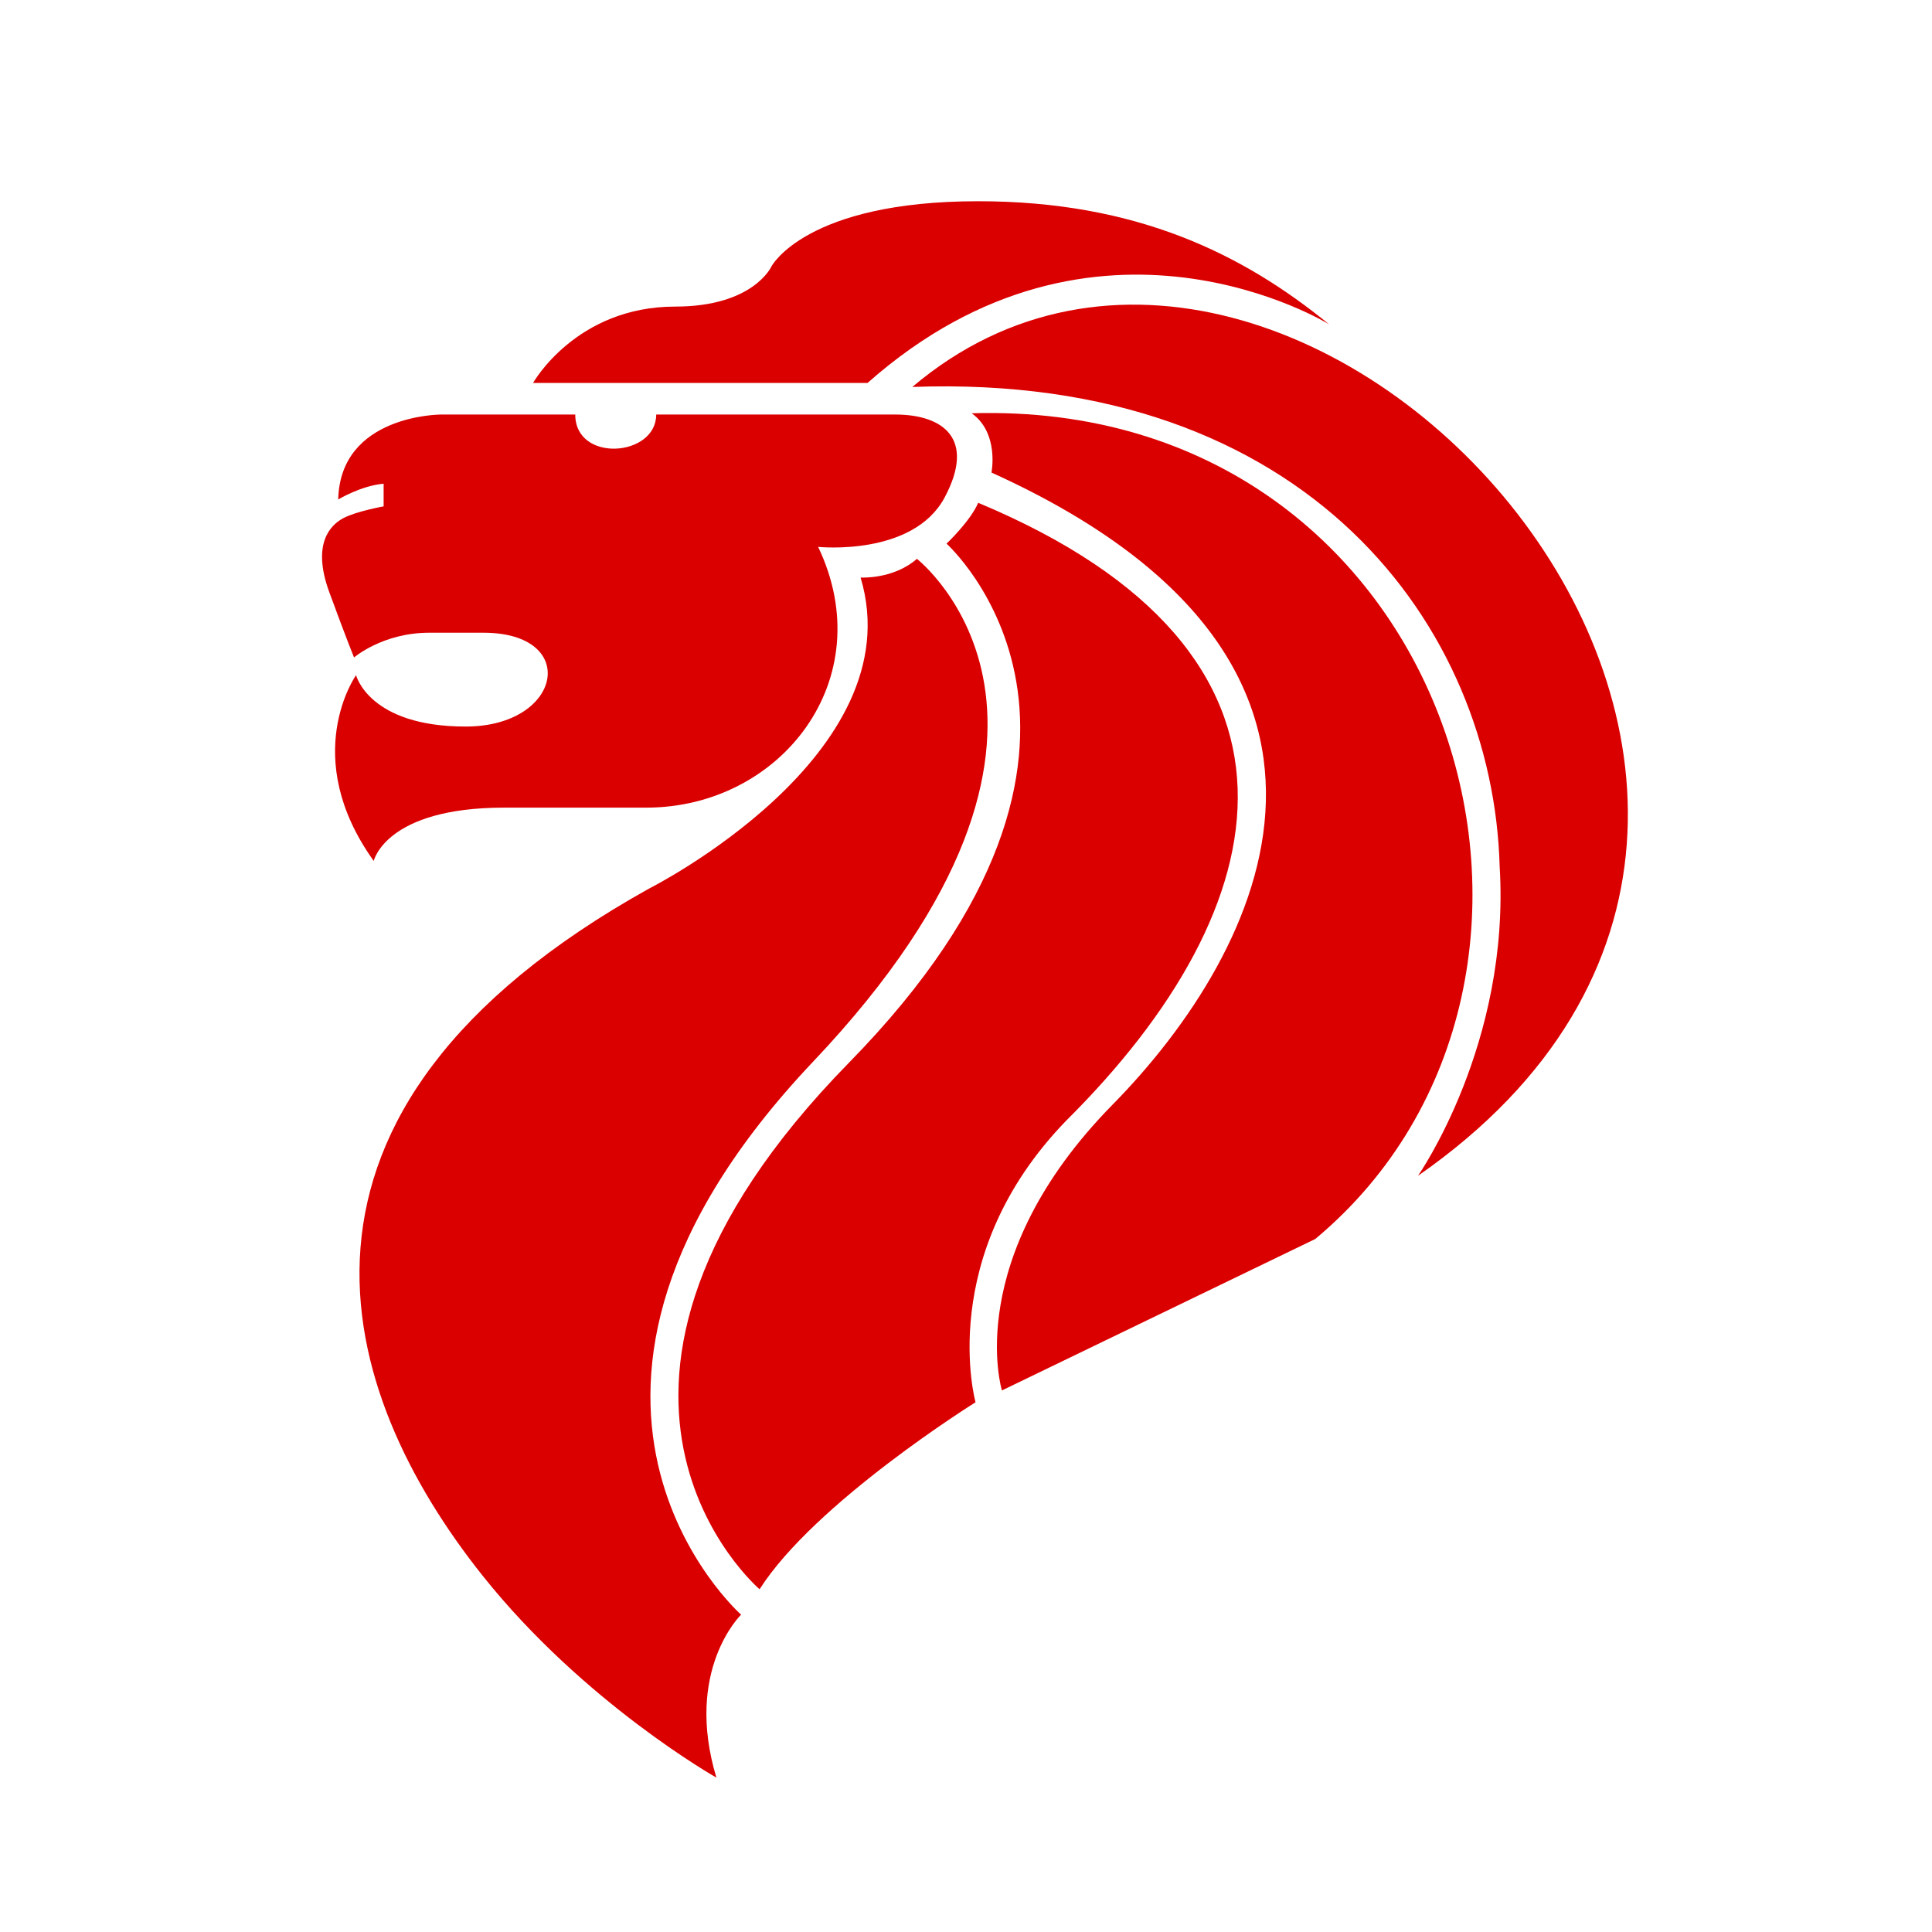
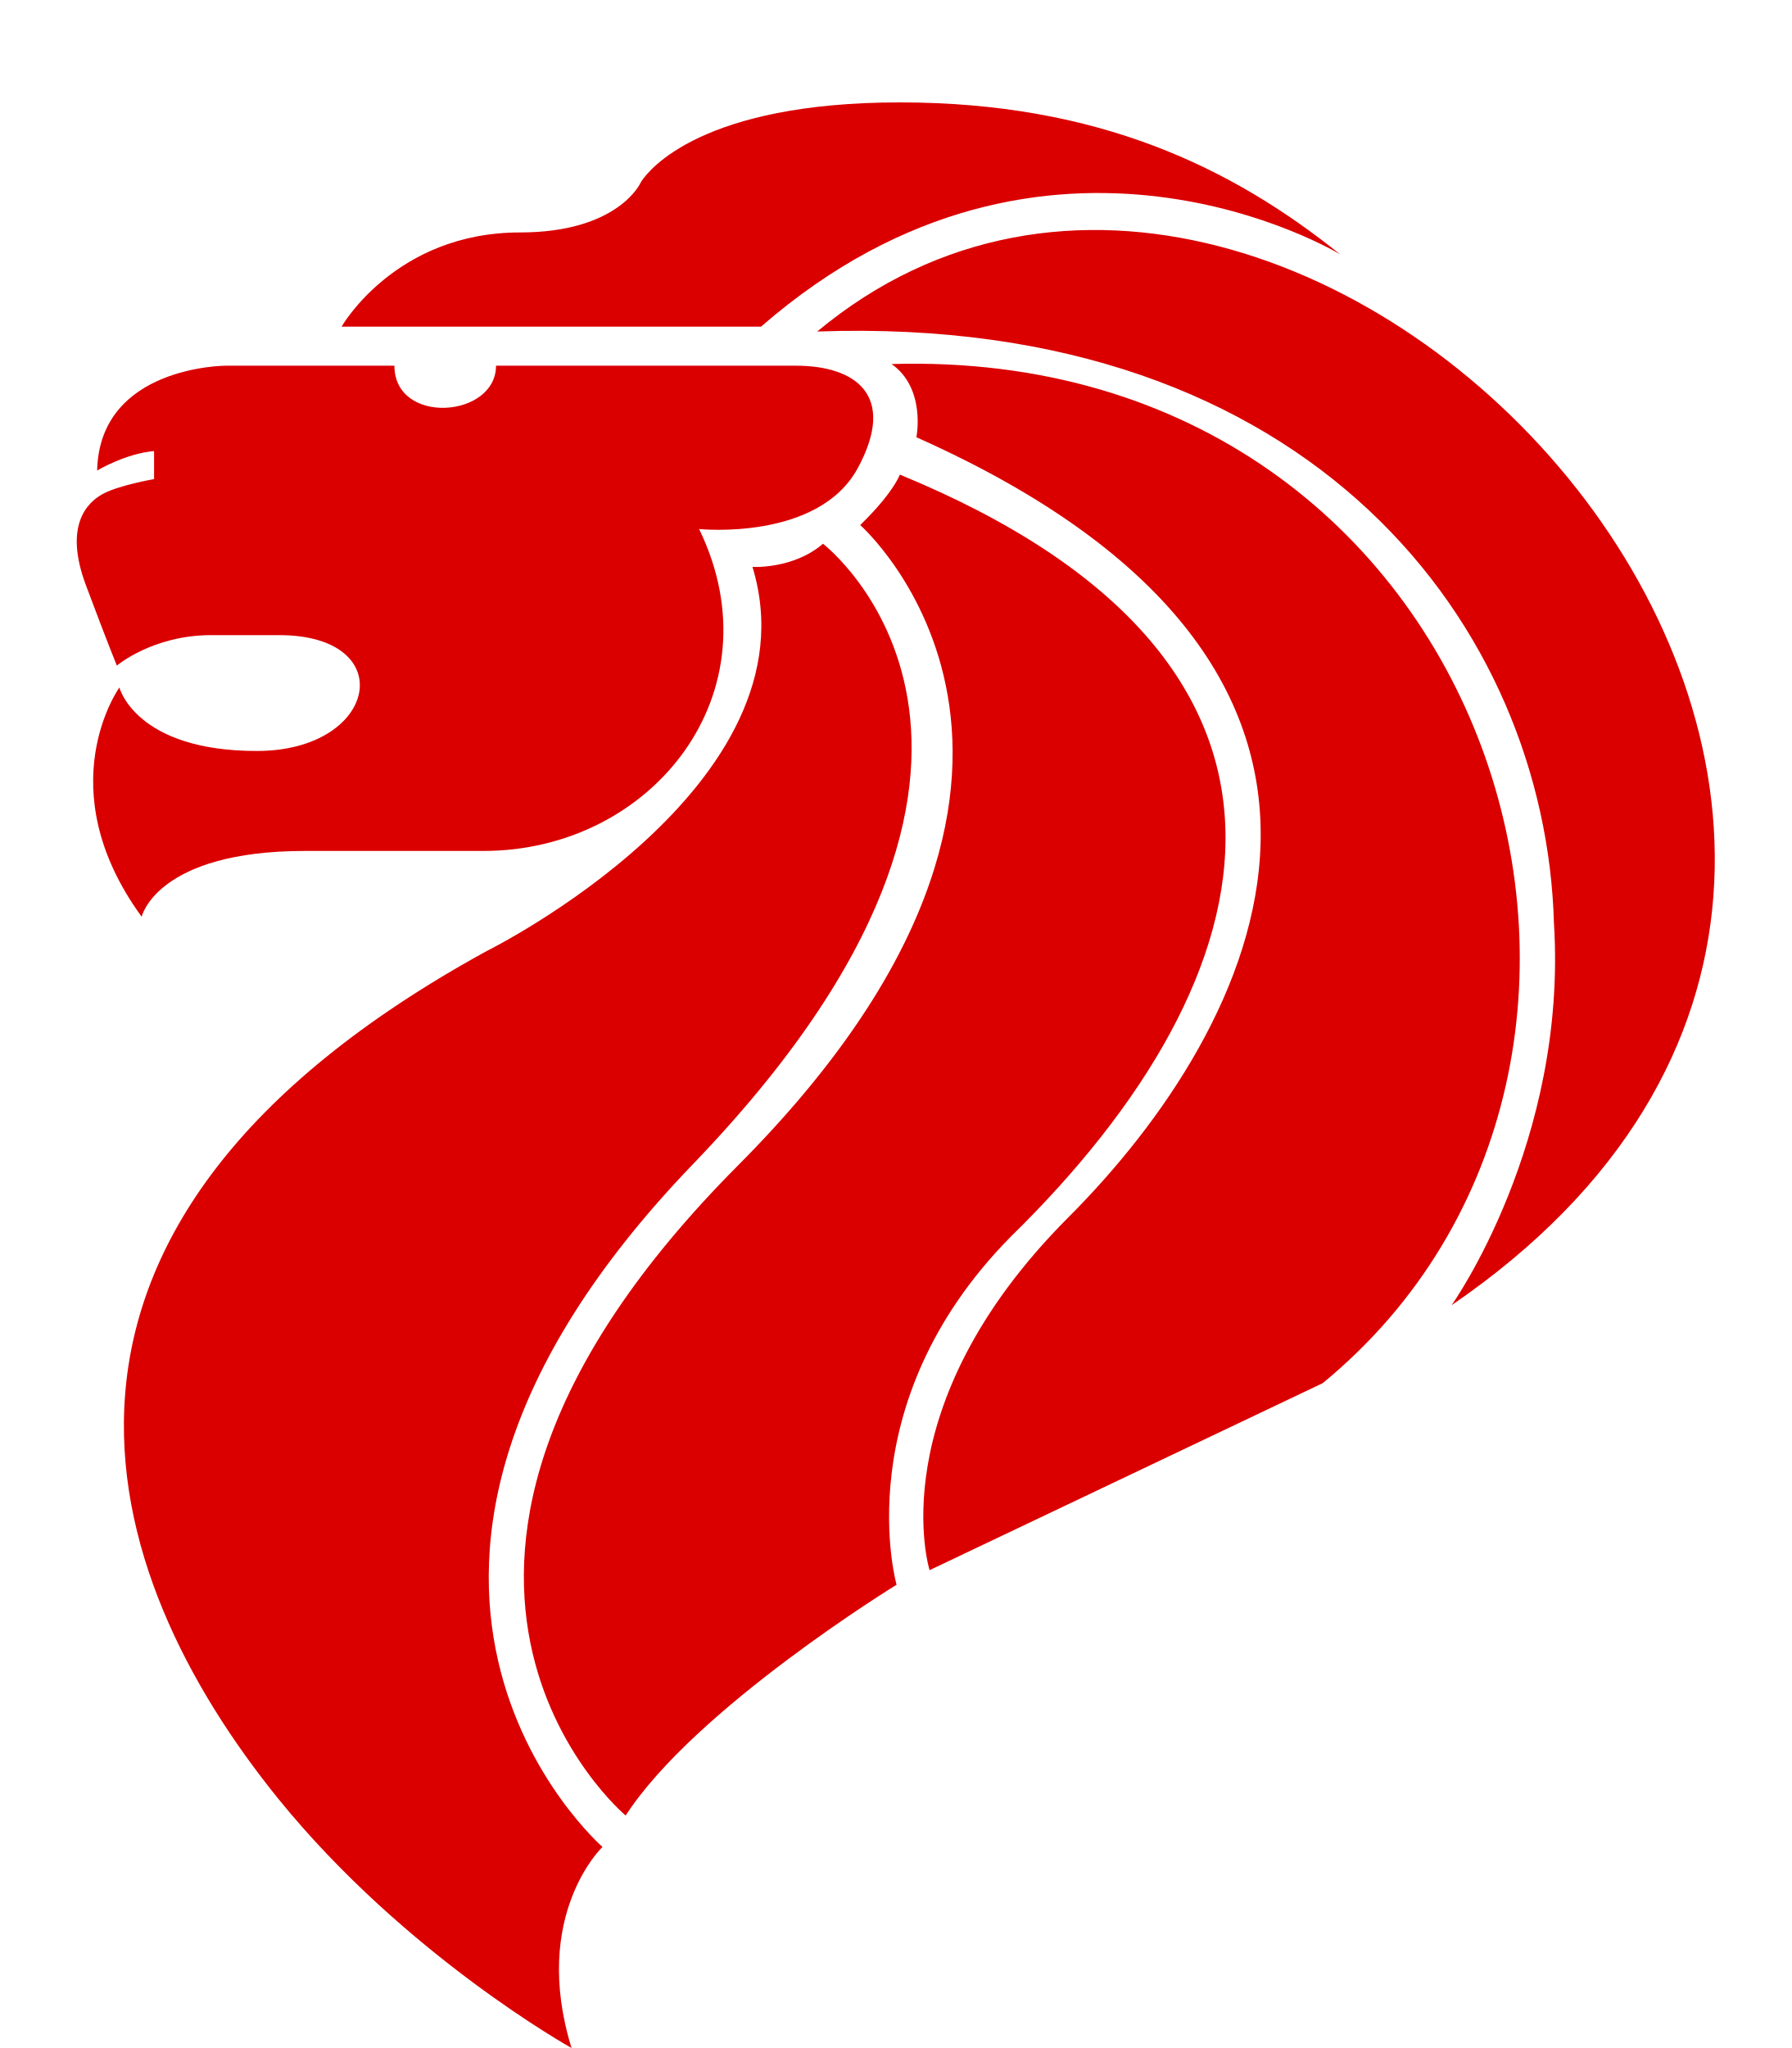
- <svg xmlns="http://www.w3.org/2000/svg" width="20" height="20" viewBox="0 0 32 32">
-   <path fill="#db0000" d="M5.896 11.185s-.949 1.341.294 3.075c0 0 .196-.883 2.159-.883h2.356c2.225 0 3.893-2.126 2.846-4.319 0 0 1.57.164 2.095-.818.523-.981-.033-1.374-.818-1.374h-3.959c0 .704-1.341.802-1.341 0H7.303s-1.669 0-1.701 1.407c0 0 .377-.229.752-.261v.375s-.458.082-.671.197c-.212.114-.523.425-.228 1.227.294.801.409 1.079.409 1.079s.475-.41 1.244-.41h.9c1.602 0 1.308 1.554-.295 1.554s-1.815-.85-1.815-.85z" />
-   <path fill="#db0000" d="M14.255 9.566s.54.033.932-.31c0 0 3.55 2.765-1.717 8.326-5.268 5.562-1.195 9.162-1.195 9.162s-.948.915-.409 2.699c0 0-2.191-1.237-3.867-3.338-2.422-3.036-3.902-7.681 2.749-11.386 0 0 4.389-2.208 3.506-5.153zM8.829 6.343s.709-1.265 2.355-1.265c1.298 0 1.594-.666 1.594-.666s.566-1.079 3.424-1.079c2.619 0 4.384.873 5.812 2.039 0 0-3.85-2.388-7.645.971h-5.54z" />
-   <path fill="#db0000" d="M24.839 14.348c-.109-3.948-3.163-8.179-9.728-7.939 6.413-5.431 17.537 6.695 8.375 13.066 0 0 1.533-2.186 1.353-5.126z" />
-   <path fill="#db0000" d="M16.093 6.845c8.005-.24 10.863 9.357 5.693 13.676l-5.191 2.509s-.676-2.181 1.833-4.734c2.509-2.551 4.929-7.328-2.006-10.469 0 0 .131-.654-.327-.981z" />
-   <path fill="#db0000" d="M15.678 9.004s.393-.371.524-.676c5.954 2.486 5.017 6.697 1.461 10.23-2.181 2.246-1.505 4.668-1.505 4.668s-2.66 1.657-3.577 3.097c0 0-3.852-3.28 1.483-8.724 5.235-5.344 1.614-8.594 1.614-8.594z" />
+ <svg xmlns="http://www.w3.org/2000/svg" width="14" height="16" viewBox="0 0 14 16" fill="none">
+   <path fill-rule="evenodd" clip-rule="evenodd" d="M6.431 4.248C6.431 4.248 8.532 5.857 5.415 9.095C2.298 12.333 4.708 14.429 4.708 14.429C4.708 14.429 4.147 14.962 4.466 16C4.466 16 3.17 15.279 2.178 14.057C0.745 12.29 -0.131 9.585 3.805 7.429C3.805 7.429 6.402 6.143 5.88 4.429C5.88 4.429 6.199 4.448 6.431 4.248ZM7.032 3.708C10.556 5.156 10.001 7.606 7.897 9.663C6.606 10.971 7.006 12.381 7.006 12.381C7.006 12.381 5.431 13.346 4.889 14.184C4.889 14.184 2.61 12.275 5.767 9.105C8.865 5.994 6.722 4.102 6.722 4.102L6.759 4.065C6.828 3.996 6.974 3.841 7.032 3.708ZM10.336 10.806L7.264 12.267C7.264 12.267 6.864 10.997 8.348 9.511C9.833 8.025 11.265 5.244 7.161 3.416C7.161 3.416 7.238 3.035 6.967 2.844C11.704 2.705 13.395 8.292 10.336 10.806ZM11.343 10.197C11.343 10.197 12.25 8.925 12.143 7.213C12.079 4.914 10.272 2.451 6.386 2.59C10.181 -0.571 16.764 6.489 11.343 10.197ZM3.082 2.857C3.082 3.324 3.876 3.267 3.876 2.857H6.219C6.683 2.857 7.012 3.086 6.703 3.657C6.393 4.229 5.463 4.133 5.463 4.133C6.083 5.409 5.096 6.648 3.779 6.648H2.385C1.223 6.648 1.107 7.162 1.107 7.162C0.371 6.152 0.933 5.371 0.933 5.371C0.933 5.371 1.059 5.867 2.007 5.867C2.956 5.867 3.13 4.962 2.182 4.962H1.649C1.194 4.962 0.913 5.2 0.913 5.2C0.913 5.2 0.846 5.038 0.671 4.571C0.497 4.105 0.681 3.924 0.807 3.857C0.933 3.79 1.204 3.743 1.204 3.743V3.524C0.981 3.543 0.759 3.676 0.759 3.676C0.778 2.857 1.765 2.857 1.765 2.857H3.082ZM7.032 0.8C8.581 0.8 9.626 1.308 10.472 1.987C10.472 1.987 8.193 0.597 5.947 2.552H2.669C2.669 2.552 3.088 1.816 4.063 1.816C4.831 1.816 5.005 1.429 5.005 1.429L5.013 1.415C5.074 1.324 5.488 0.8 7.032 0.8Z" fill="#DB0000" />
</svg>
